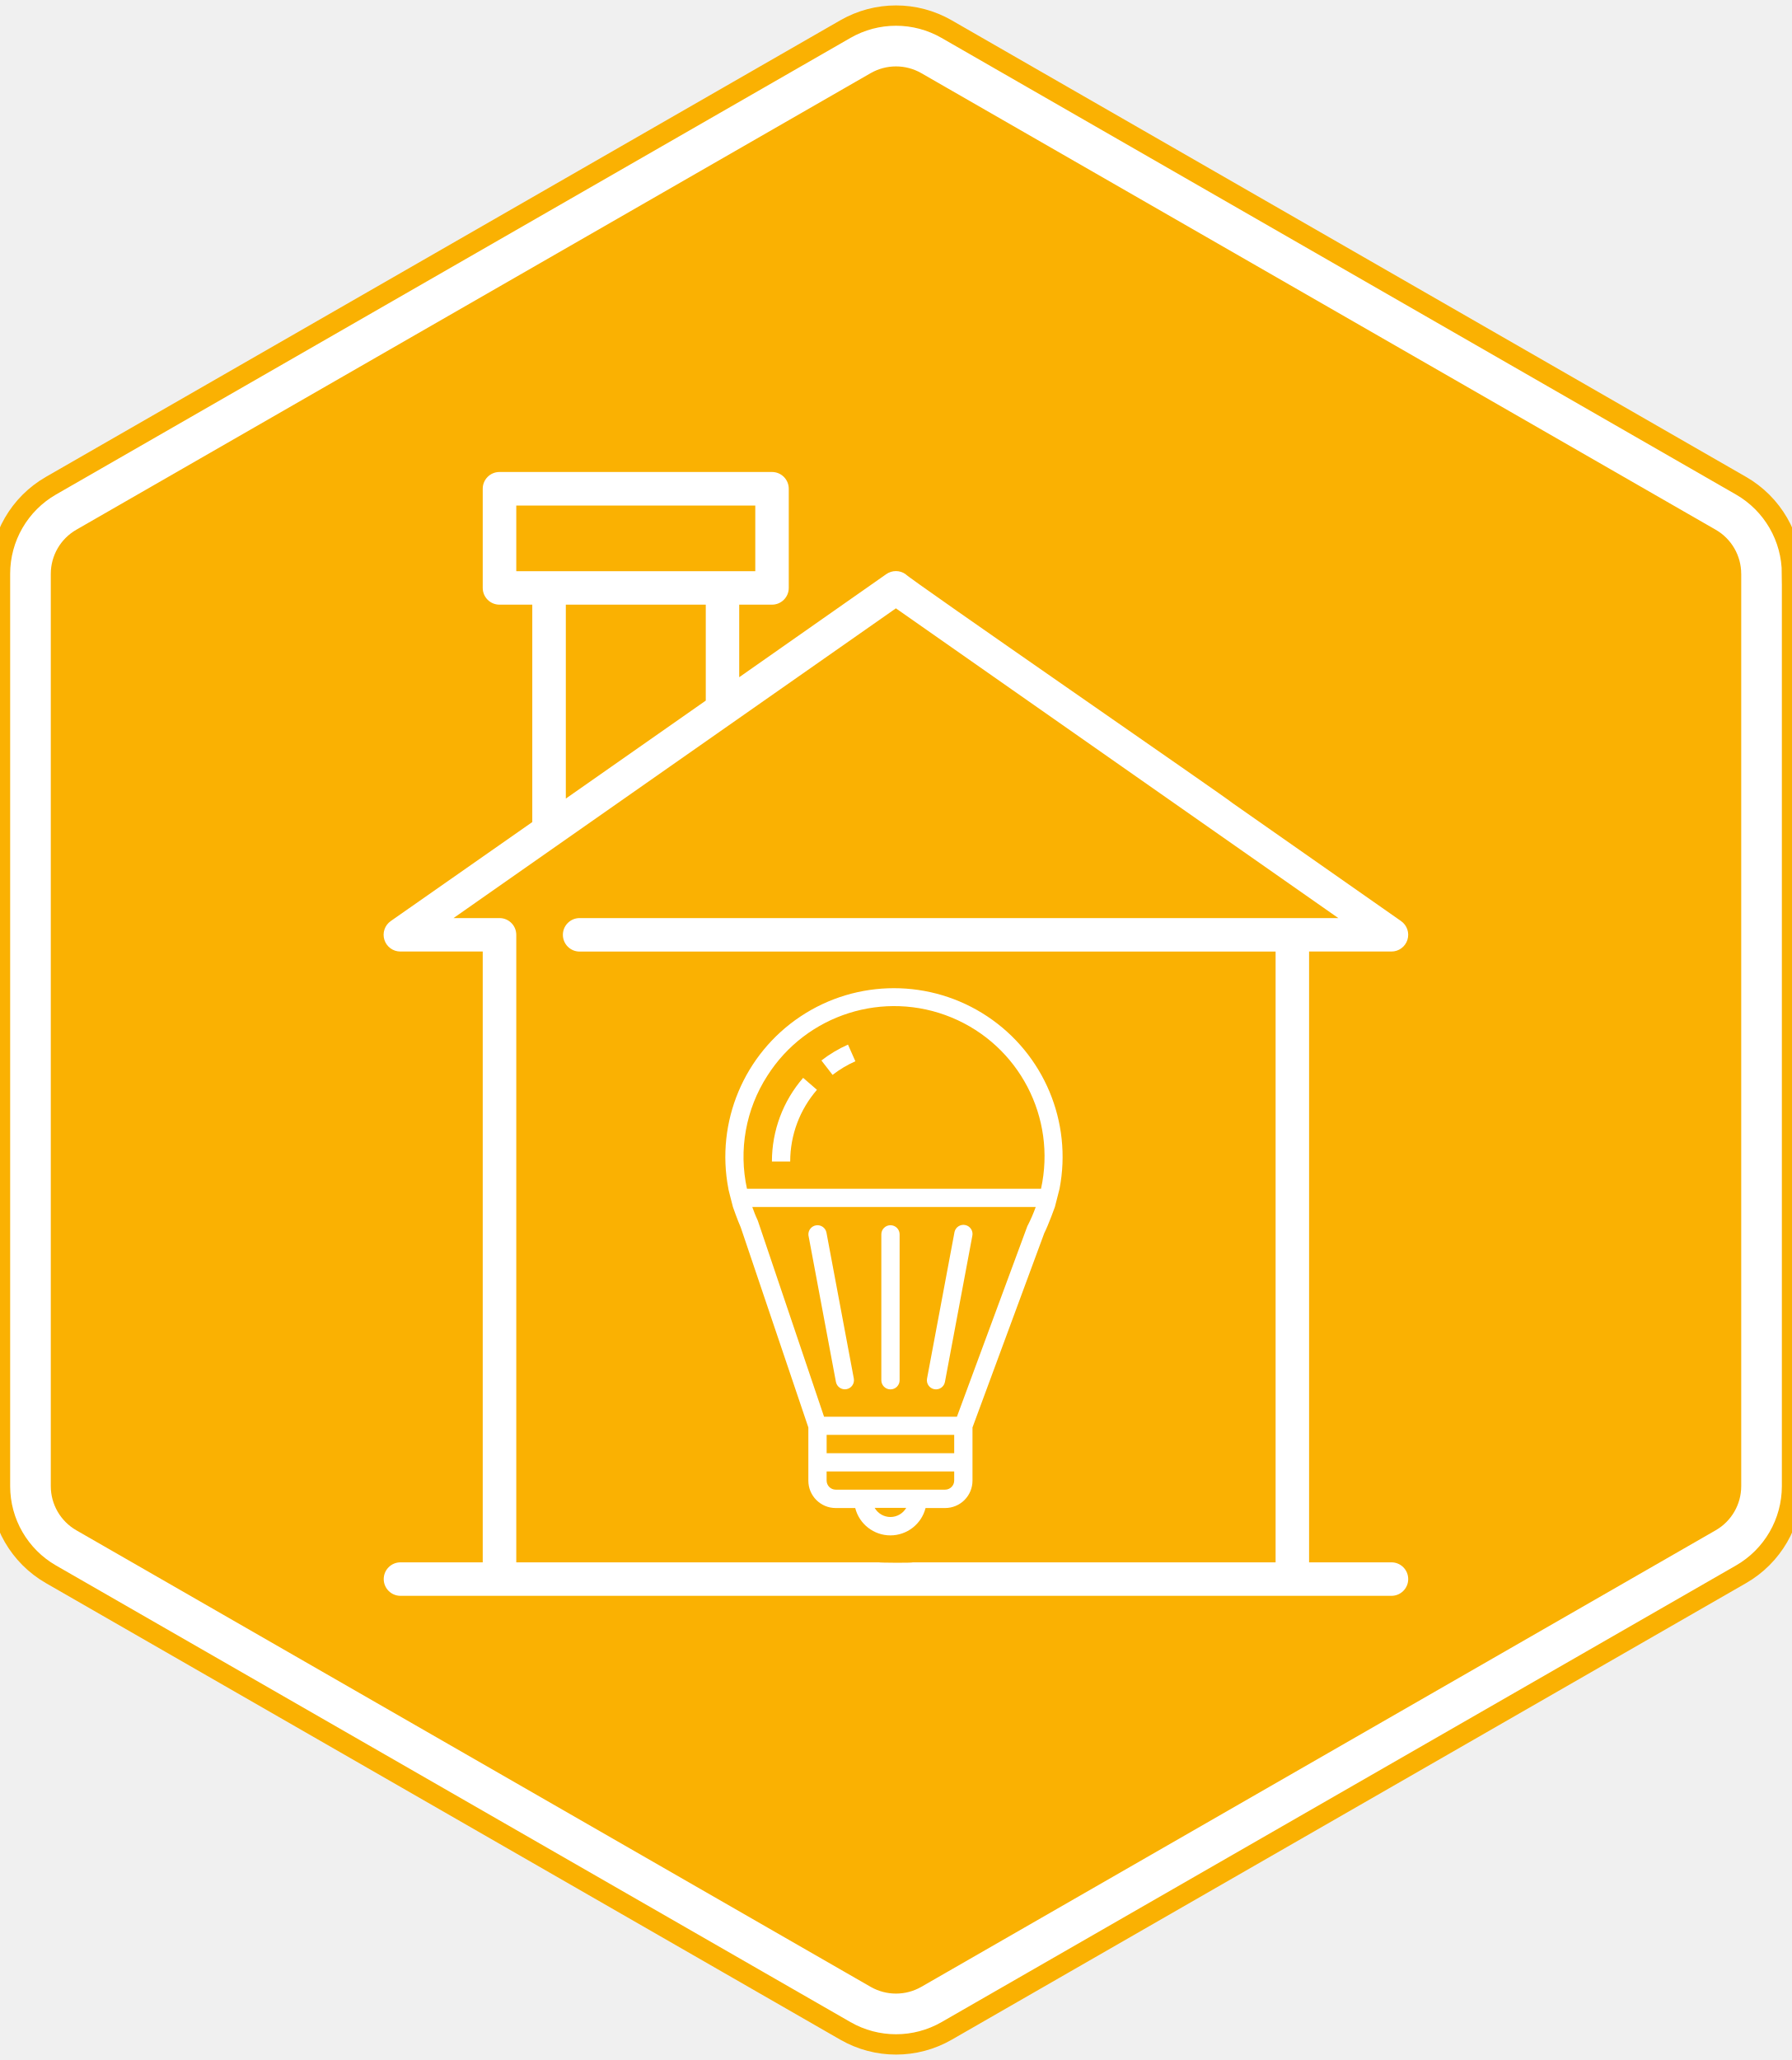
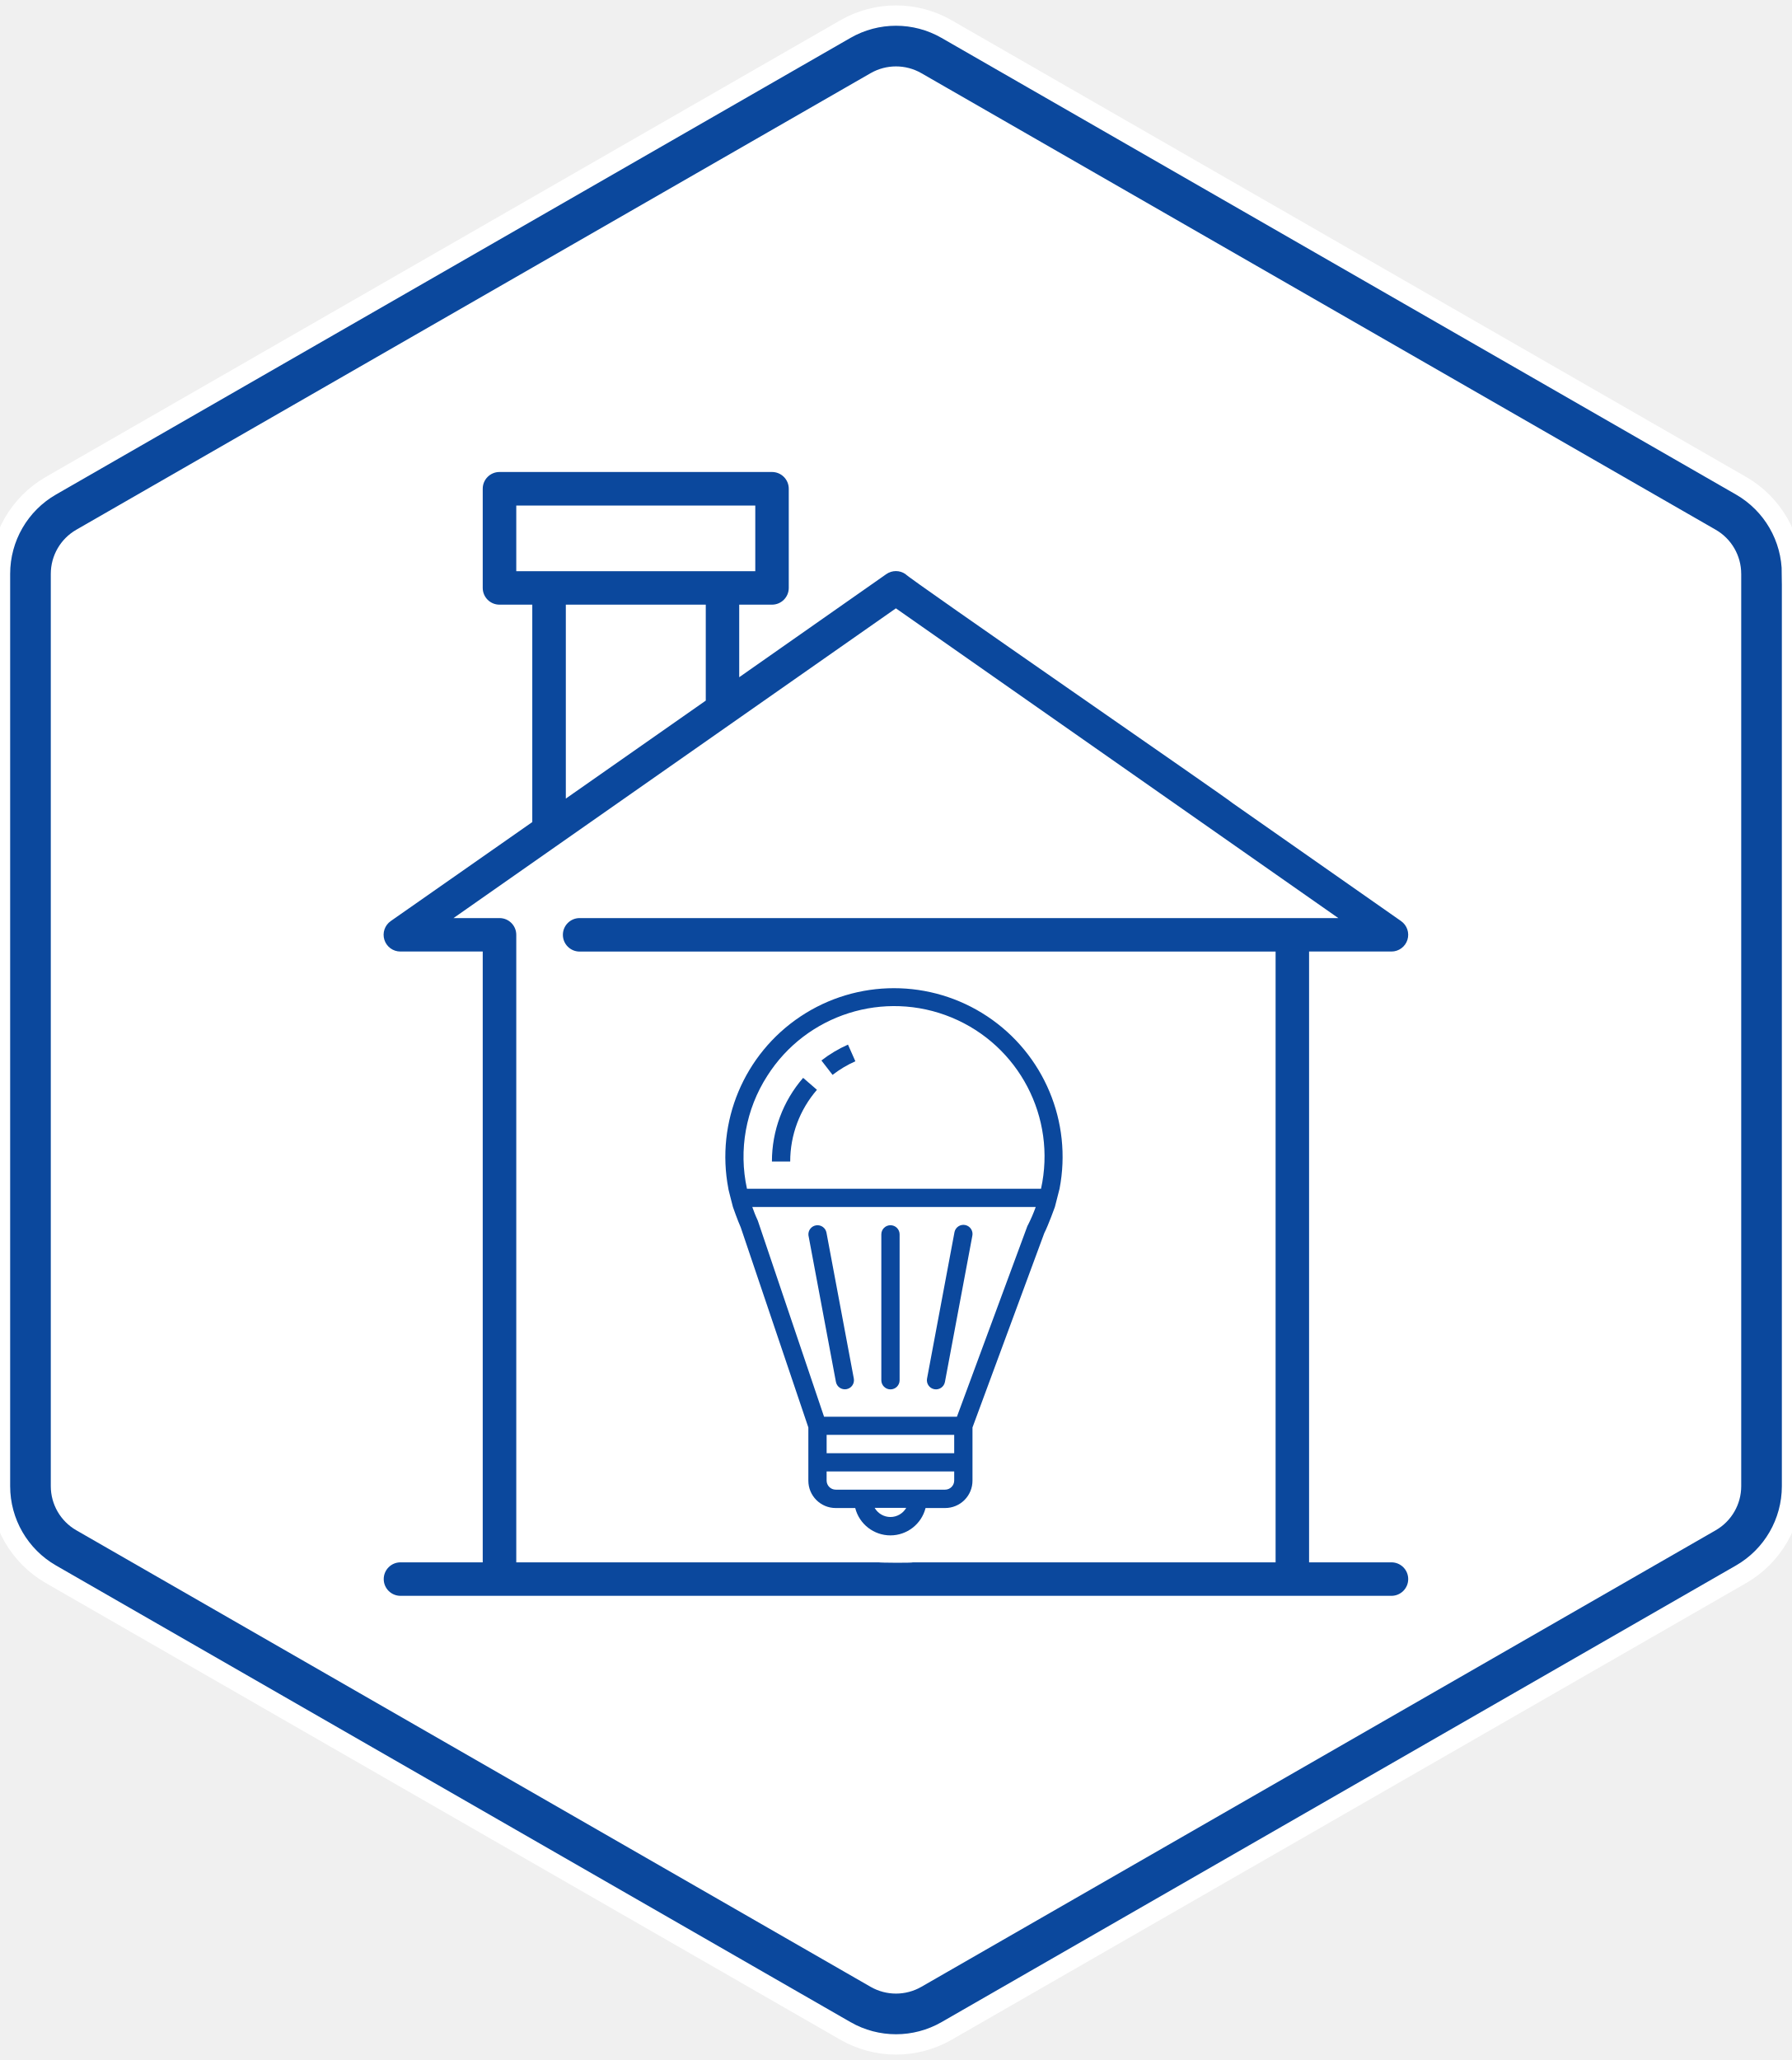
<svg xmlns="http://www.w3.org/2000/svg" width="88.202" height="101.382">
  <g data-name="Grupo 1017">
-     <g data-name="Polígono 1" fill="#fab102" stroke="#fab102">
+     <g data-name="Polígono 1" fill="#fff" stroke="#fff">
      <path d="M1.5 73.143V28.239a3.51 3.51 0 011.756-3.035l39.1-22.472a3.512 3.512 0 013.489 0l39.101 22.472a3.509 3.509 0 011.756 3.035v44.904a3.51 3.51 0 01-1.756 3.035L45.845 98.649a3.512 3.512 0 01-3.488 0L3.256 76.178A3.509 3.509 0 011.5 73.143z" />
-       <path d="M85.202 28.239c0-.714-.384-1.379-1.003-1.734L45.097 4.033a2.007 2.007 0 00-1.993 0l-39.1 22.472A2.005 2.005 0 003 28.239v44.904c0 .714.384 1.378 1.003 1.734l39.101 22.472a2.007 2.007 0 001.993 0L84.2 74.877a2.005 2.005 0 001.003-1.734V28.239m3 0v44.904a5 5 0 01-2.509 4.335l-39.1 22.472a5 5 0 01-4.983 0L2.508 77.478A5 5 0 010 73.143V28.239a5 5 0 012.508-4.335L41.61 1.432a5 5 0 014.982 0l39.101 22.472a5 5 0 012.509 4.335z" fill="#fff" />
+       <path d="M85.202 28.239c0-.714-.384-1.379-1.003-1.734L45.097 4.033a2.007 2.007 0 00-1.993 0l-39.1 22.472A2.005 2.005 0 003 28.239v44.904c0 .714.384 1.378 1.003 1.734l39.101 22.472a2.007 2.007 0 001.993 0L84.2 74.877a2.005 2.005 0 001.003-1.734V28.239m3 0v44.904a5 5 0 01-2.509 4.335l-39.1 22.472a5 5 0 01-4.983 0L2.508 77.478A5 5 0 010 73.143V28.239a5 5 0 012.508-4.335L41.61 1.432a5 5 0 014.982 0l39.101 22.472a5 5 0 012.509 4.335z" fill="#0B489D" />
    </g>
    <g data-name="Grupo 547">
      <g data-name="Grupo 492">
        <g data-name="Grupo 491">
-           <path data-name="Trazado 1579" d="M43.828 60.299a.449.449 0 00-.449.449v7.18a.45.45 0 10.9 0v-7.18a.449.449 0 00-.451-.449z" fill="#fff" />
+           <path data-name="Trazado 1579" d="M43.828 60.299a.449.449 0 00-.449.449v7.18a.45.45 0 10.9 0v-7.18a.449.449 0 00-.451-.449z" fill="#0B489D" />
        </g>
      </g>
      <g data-name="Grupo 494">
        <g data-name="Grupo 493">
-           <path data-name="Trazado 1580" d="M42.025 67.844l-1.346-7.18a.449.449 0 00-.888.127q0 .019.007.038l1.346 7.18a.448.448 0 10.881-.165z" fill="#fff" />
+           <path data-name="Trazado 1580" d="M42.025 67.844l-1.346-7.18a.449.449 0 00-.888.127q0 .019.007.038l1.346 7.18a.448.448 0 10.881-.165z" fill="#0B489D" />
        </g>
      </g>
      <g data-name="Grupo 496">
        <g data-name="Grupo 495">
-           <path data-name="Trazado 1581" d="M47.521 60.292a.449.449 0 00-.539.336c0 .012-.005.025-.007.038l-1.346 7.18a.448.448 0 10.881.166l1.346-7.18a.449.449 0 00-.335-.54z" fill="#fff" />
+           <path data-name="Trazado 1581" d="M47.521 60.292a.449.449 0 00-.539.336c0 .012-.005.025-.007.038l-1.346 7.18a.448.448 0 10.881.166l1.346-7.18a.449.449 0 00-.335-.54z" fill="#0B489D" />
        </g>
      </g>
      <g data-name="Grupo 498">
        <g data-name="Grupo 497">
-           <path data-name="Trazado 1582" d="M52.151 58.504a8.3 8.3 0 10-16.3 0c-.019-.035.225.9.225.9s.235.672.383 1l3.328 9.848v2.619a1.346 1.346 0 001.346 1.346h.961a1.786 1.786 0 003.462 0h.961a1.346 1.346 0 001.349-1.353v-2.612l3.533-9.563c.209-.414.522-1.287.522-1.287s.225-.885.23-.898zm-8.323 16.155a.9.9 0 01-.777-.449h1.553a.9.9 0 01-.776.449zm3.138-1.795a.449.449 0 01-.449.449h-5.382a.449.449 0 01-.449-.449v-.447h6.28zm0-1.346h-6.279v-.901h6.279zm3.619-11.213a.493.493 0 00-.022.049L47.1 69.723h-6.54l-3.256-9.636a.422.422 0 00-.018-.045c-.1-.21-.18-.424-.258-.64h13.95a7.482 7.482 0 01-.39.902zm.649-1.8H36.766a7.362 7.362 0 011-5.558 7.4 7.4 0 0113.473 5.559z" fill="#fff" />
+           <path data-name="Trazado 1582" d="M52.151 58.504a8.3 8.3 0 10-16.3 0c-.019-.035.225.9.225.9s.235.672.383 1l3.328 9.848v2.619a1.346 1.346 0 001.346 1.346h.961a1.786 1.786 0 003.462 0h.961a1.346 1.346 0 001.349-1.353v-2.612l3.533-9.563c.209-.414.522-1.287.522-1.287s.225-.885.23-.898zm-8.323 16.155a.9.9 0 01-.777-.449h1.553a.9.9 0 01-.776.449zm3.138-1.795a.449.449 0 01-.449.449h-5.382a.449.449 0 01-.449-.449v-.447h6.28zm0-1.346h-6.279v-.901h6.279zm3.619-11.213a.493.493 0 00-.022.049L47.1 69.723h-6.54l-3.256-9.636a.422.422 0 00-.018-.045c-.1-.21-.18-.424-.258-.64h13.95a7.482 7.482 0 01-.39.902zm.649-1.8H36.766a7.362 7.362 0 011-5.558 7.4 7.4 0 0113.473 5.559z" fill="#0B489D" />
        </g>
      </g>
      <g data-name="Grupo 500">
        <g data-name="Grupo 499">
-           <path data-name="Trazado 1583" d="M41.738 51.41a6.26 6.26 0 00-1.308.781l.549.709a5.42 5.42 0 011.122-.67z" fill="#fff" />
+           <path data-name="Trazado 1583" d="M41.738 51.41a6.26 6.26 0 00-1.308.781l.549.709a5.42 5.42 0 011.122-.67z" fill="#0B489D" />
        </g>
      </g>
      <g data-name="Grupo 502">
        <g data-name="Grupo 501">
-           <path data-name="Trazado 1584" d="M39.53 53.046a6.282 6.282 0 00-1.536 4.116h.9a5.382 5.382 0 011.316-3.527z" fill="#fff" />
+           <path data-name="Trazado 1584" d="M39.53 53.046a6.282 6.282 0 00-1.536 4.116h.9a5.382 5.382 0 011.316-3.527z" fill="#0B489D" />
        </g>
      </g>
      <g data-name="greenhouse (1)">
        <g data-name="Grupo 543">
-           <path data-name="Trazado 1612" d="M68.488 76.89h-4.055V46.829h4.054a.824.824 0 00.472-1.5l-8.311-5.818c0-.058-16.005-11.1-16.079-11.256a.824.824 0 00-.945 0l-7.24 5.074v-3.571h1.615a.824.824 0 00.824-.824v-4.878a.824.824 0 00-.824-.827H24.584a.824.824 0 00-.824.824v4.881a.824.824 0 00.824.824h1.615v10.7l-6.965 4.871a.824.824 0 00.472 1.5h4.054V76.89h-4.049a.824.824 0 100 1.648h48.777a.824.824 0 100-1.648zM25.411 28.11v-3.23h11.764v3.23H25.411zm9.327 1.648v4.722l-6.888 4.822v-9.544zm-6.209 15.425a.824.824 0 100 1.648h34.256V76.89H44.921c.008.034-1.69.02-1.648 0H25.411V46.007a.824.824 0 00-.824-.824h-2.266l21.775-15.244 21.776 15.244H28.529z" fill="#fff" />
+           <path data-name="Trazado 1612" d="M68.488 76.89h-4.055V46.829h4.054a.824.824 0 00.472-1.5l-8.311-5.818c0-.058-16.005-11.1-16.079-11.256a.824.824 0 00-.945 0l-7.24 5.074v-3.571h1.615a.824.824 0 00.824-.824v-4.878a.824.824 0 00-.824-.827H24.584a.824.824 0 00-.824.824v4.881a.824.824 0 00.824.824h1.615v10.7l-6.965 4.871a.824.824 0 00.472 1.5h4.054V76.89h-4.049a.824.824 0 100 1.648h48.777a.824.824 0 100-1.648zM25.411 28.11v-3.23h11.764v3.23H25.411zm9.327 1.648v4.722l-6.888 4.822v-9.544zm-6.209 15.425a.824.824 0 100 1.648h34.256V76.89H44.921c.008.034-1.69.02-1.648 0H25.411V46.007a.824.824 0 00-.824-.824h-2.266l21.775-15.244 21.776 15.244H28.529z" fill="#0B489D" />
        </g>
      </g>
    </g>
  </g>
</svg>
